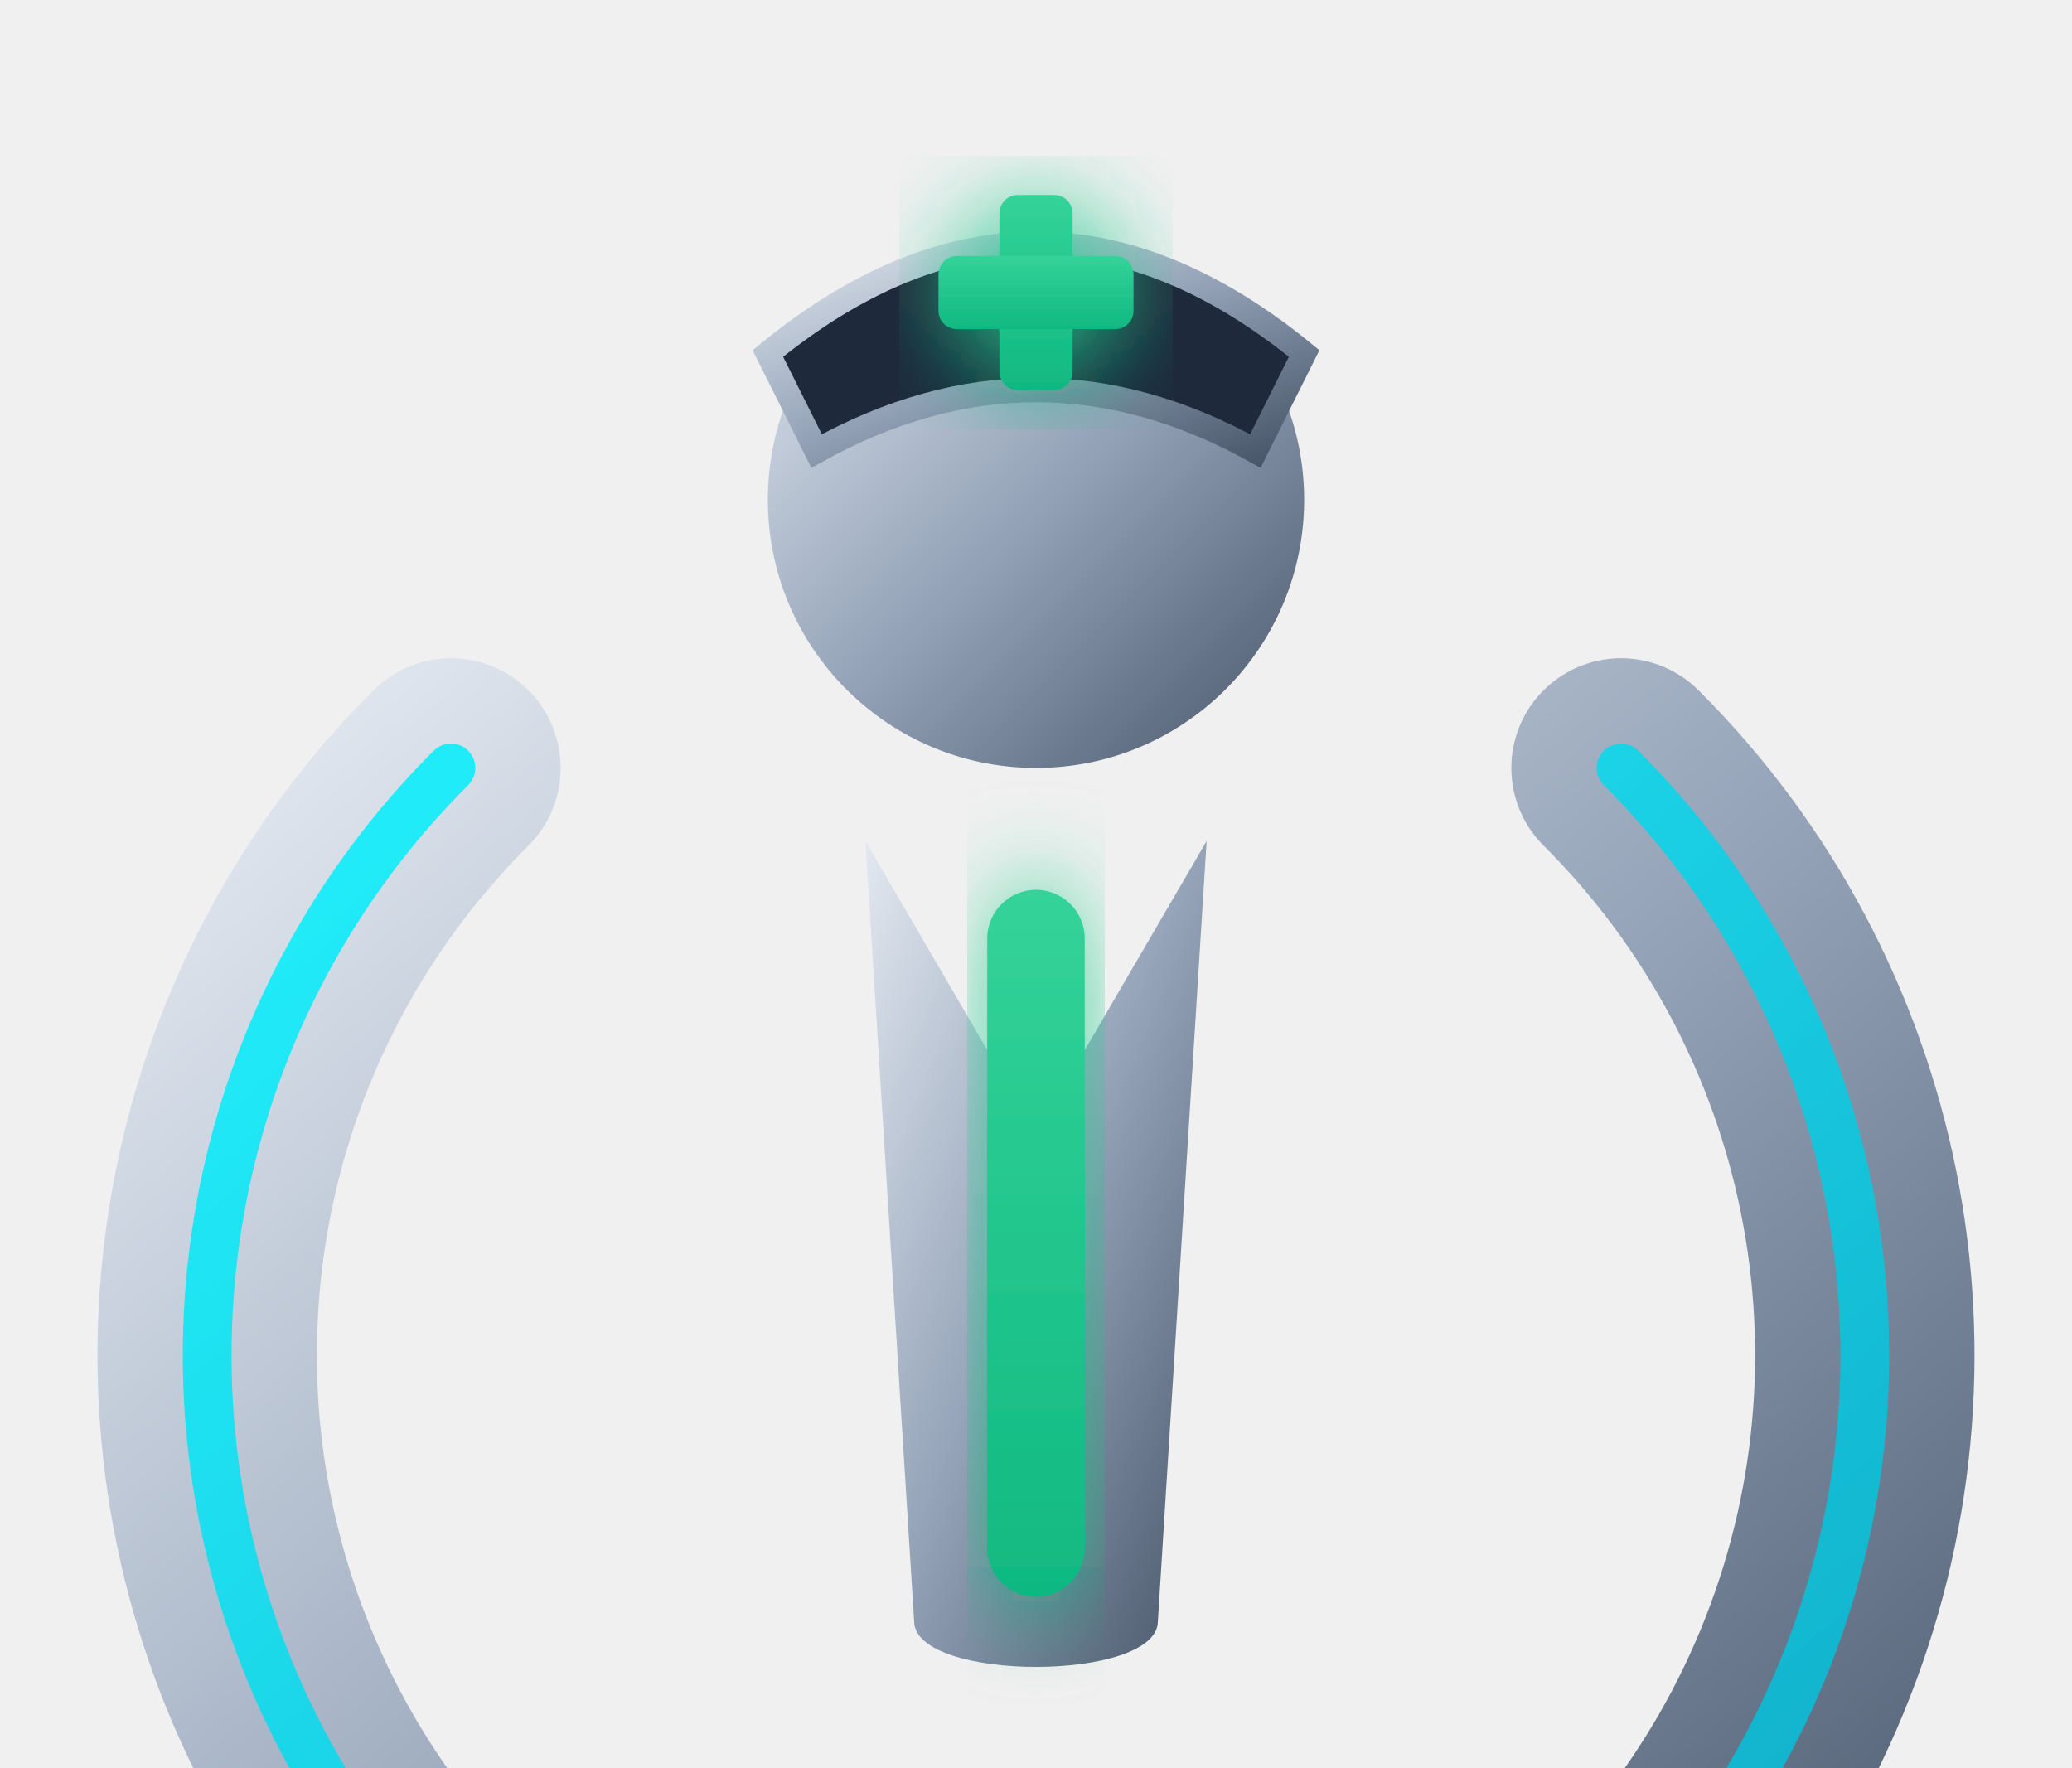
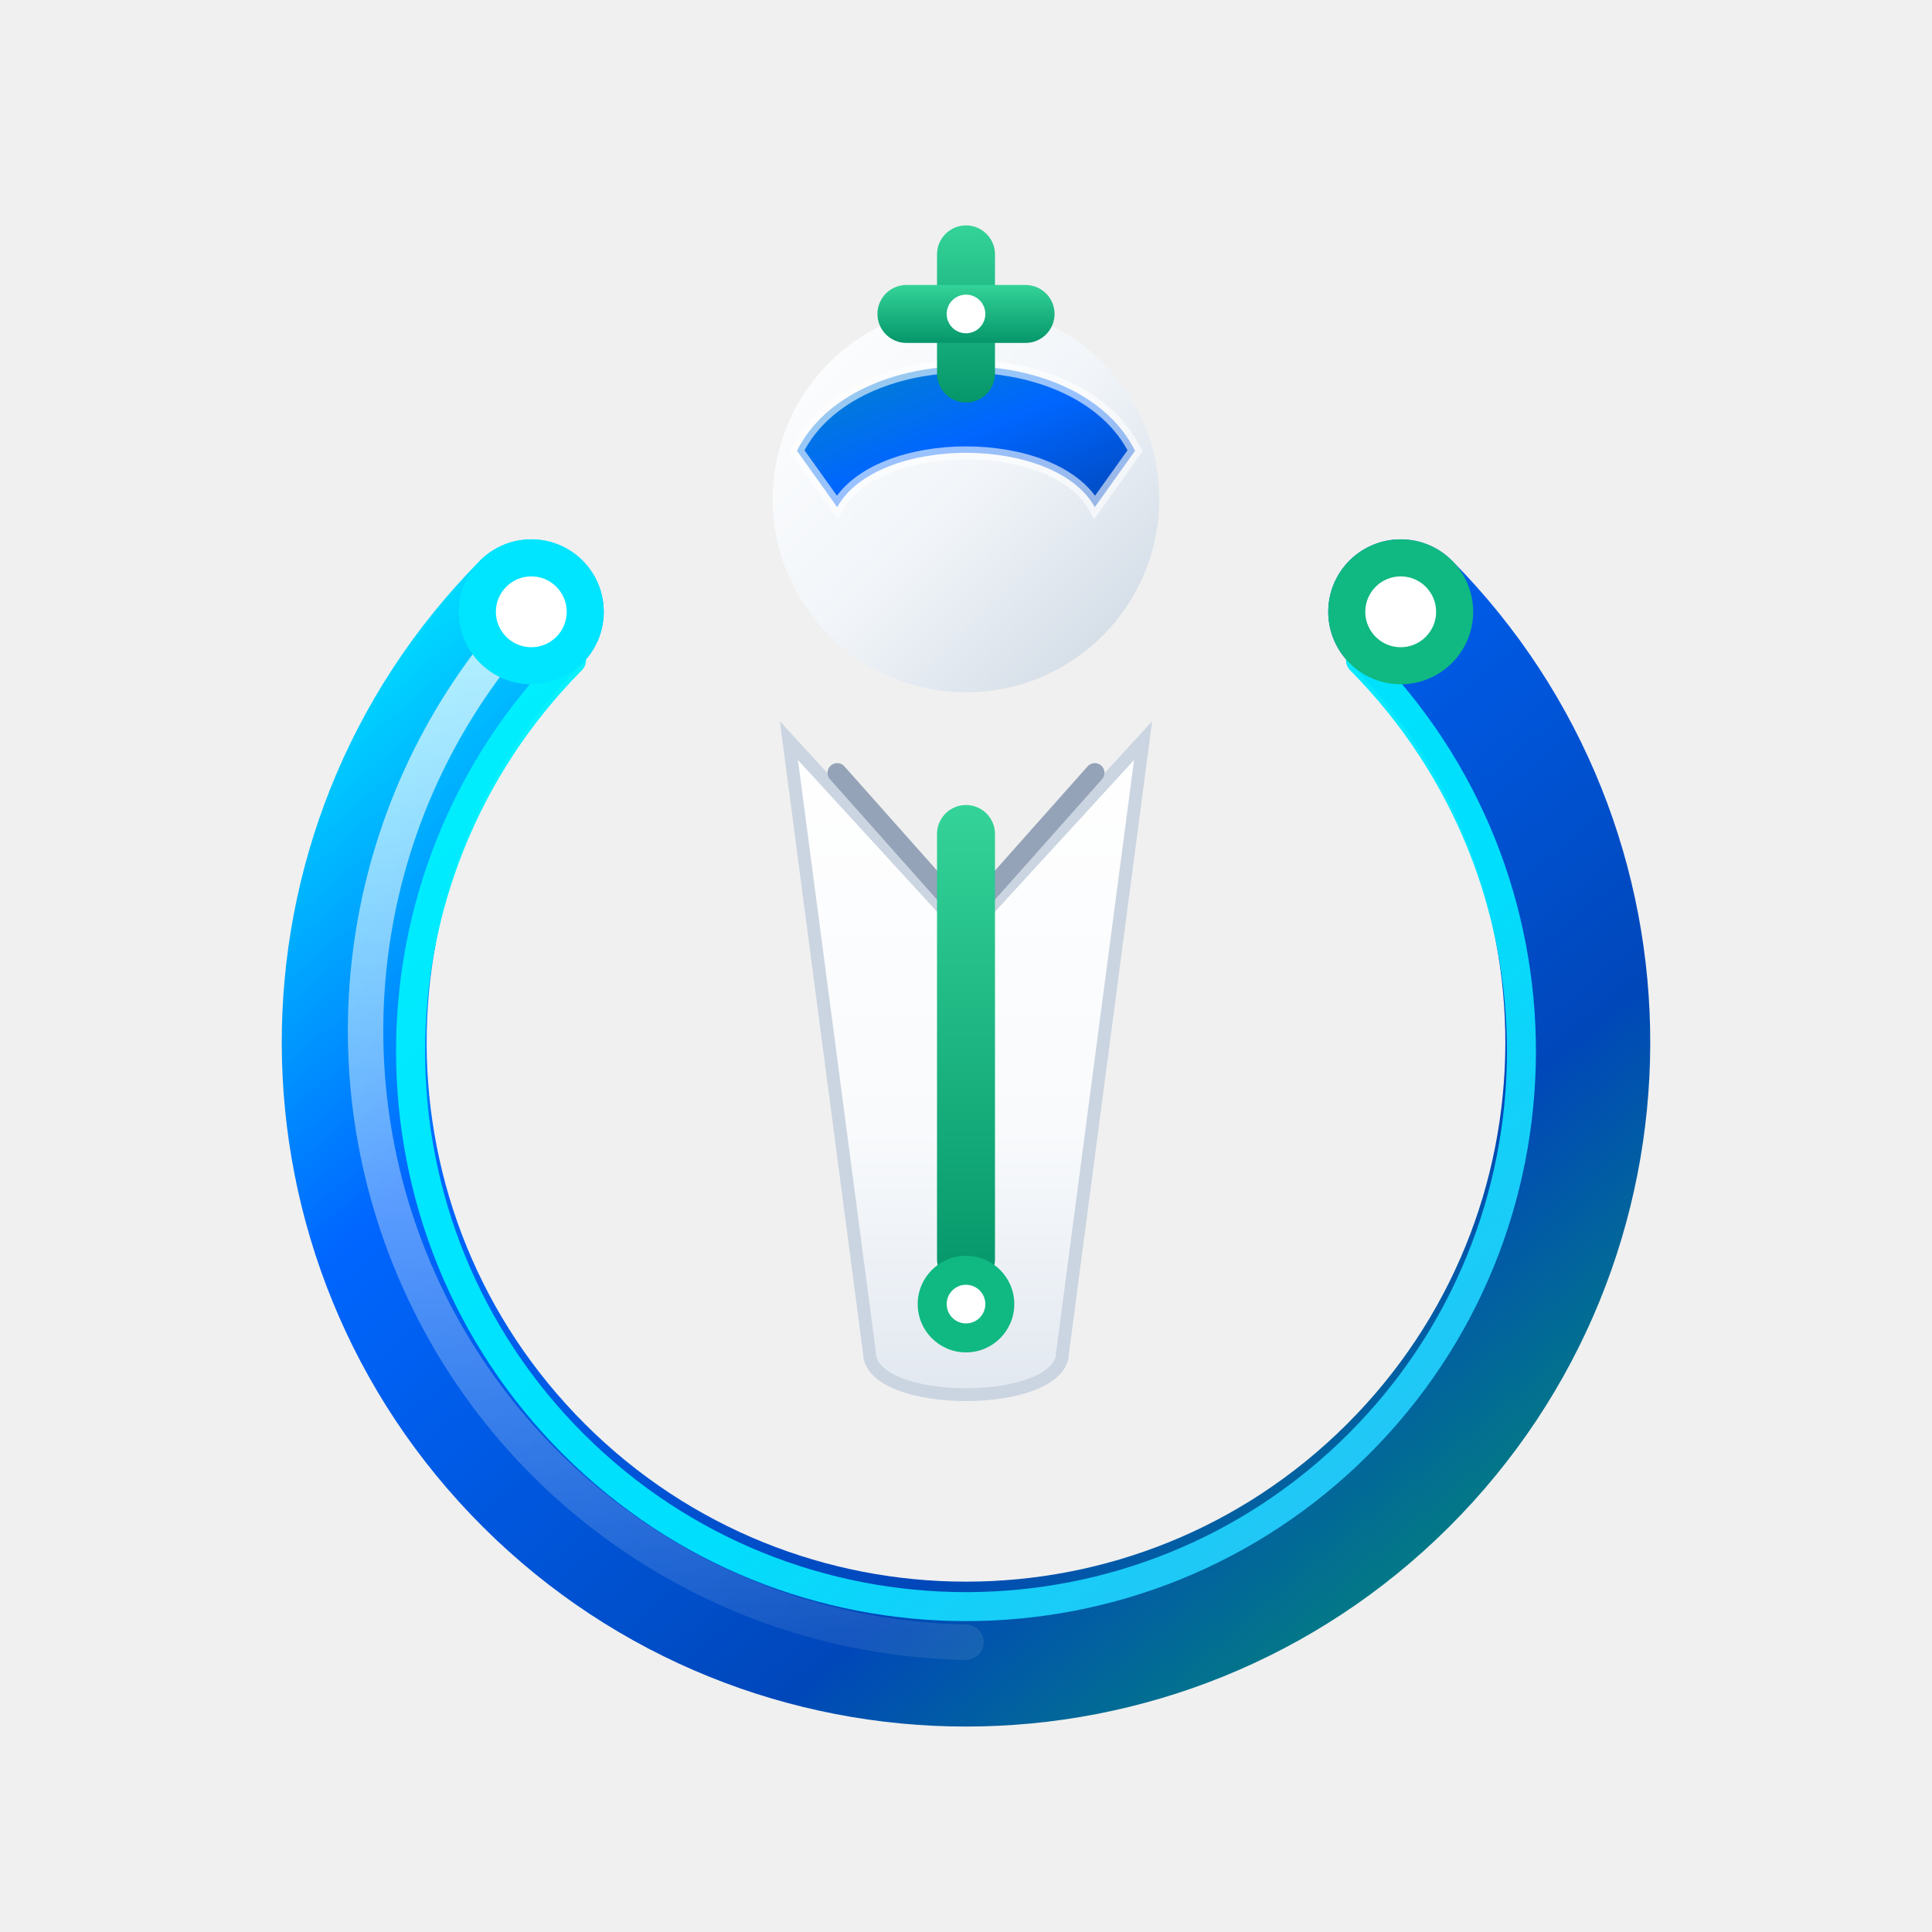
- <svg xmlns="http://www.w3.org/2000/svg" viewBox="35 15 170 145" fill="none">
+ <svg xmlns="http://www.w3.org/2000/svg" viewBox="0 0 120 120" fill="none">
  <defs>
-     <linearGradient id="pzk-metal" x1="0%" y1="0%" x2="100%" y2="100%">
-       <stop offset="0%" stop-color="#E2E8F0" />
-       <stop offset="50%" stop-color="#94A3B8" />
-       <stop offset="100%" stop-color="#475569" />
+     <linearGradient id="pzk-ring-grad" x1="0%" y1="0%" x2="100%" y2="100%">
+       <stop offset="0%" stop-color="#00E5FF" />
+       <stop offset="30%" stop-color="#0066FF" />
+       <stop offset="70%" stop-color="#0047BA" />
+       <stop offset="100%" stop-color="#059669" />
    </linearGradient>
-     <linearGradient id="pzk-cyan" x1="0%" y1="0%" x2="100%" y2="100%">
+     <linearGradient id="pzk-cyan-pulse" x1="0%" y1="0%" x2="100%" y2="100%">
      <stop offset="0%" stop-color="#00F2FE" />
-       <stop offset="100%" stop-color="#06B6D4" />
+       <stop offset="60%" stop-color="#00E5FF" />
+       <stop offset="100%" stop-color="#38BDF8" />
    </linearGradient>
-     <linearGradient id="pzk-green" x1="0%" y1="0%" x2="0%" y2="100%">
+     <linearGradient id="pzk-emerald" x1="0%" y1="0%" x2="0%" y2="100%">
      <stop offset="0%" stop-color="#34D399" />
-       <stop offset="100%" stop-color="#10B981" />
+       <stop offset="100%" stop-color="#059669" />
    </linearGradient>
-     <filter id="pzk-glow" x="-20%" y="-20%" width="140%" height="140%">
-       <feGaussianBlur stdDeviation="4" result="blur" />
-       <feComposite in="SourceGraphic" in2="blur" operator="over" />
-     </filter>
+     <linearGradient id="pzk-head-grad" x1="0%" y1="0%" x2="100%" y2="100%">
+       <stop offset="0%" stop-color="#FFFFFF" />
+       <stop offset="50%" stop-color="#F1F5F9" />
+       <stop offset="100%" stop-color="#CBD5E1" />
+     </linearGradient>
+     <linearGradient id="pzk-cap-grad" x1="0%" y1="0%" x2="100%" y2="100%">
+       <stop offset="0%" stop-color="#0284C7" />
+       <stop offset="50%" stop-color="#0066FF" />
+       <stop offset="100%" stop-color="#0047BA" />
+     </linearGradient>
+     <linearGradient id="pzk-coat-grad" x1="0%" y1="0%" x2="0%" y2="100%">
+       <stop offset="0%" stop-color="#FFFFFF" />
+       <stop offset="60%" stop-color="#F8FAFC" />
+       <stop offset="100%" stop-color="#E2E8F0" />
+     </linearGradient>
+     <linearGradient id="pzk-specular" x1="0%" y1="0%" x2="0%" y2="100%">
+       <stop offset="0%" stop-color="#FFFFFF" stop-opacity="0.9" />
+       <stop offset="100%" stop-color="#FFFFFF" stop-opacity="0.1" />
+     </linearGradient>
  </defs>
-   <path d="M 72 78 A 68 68 0 1 0 168 78" stroke="url(#pzk-metal)" stroke-width="18" stroke-linecap="round" />
-   <path d="M 72 78 A 68 68 0 1 0 168 78" stroke="url(#pzk-cyan)" stroke-width="4" stroke-linecap="round" opacity="0.85" />
-   <circle cx="120" cy="56" r="22" fill="url(#pzk-metal)" />
-   <path d="M 98 44 Q 120 26 142 44 L 138 52 Q 120 42 102 52 Z" fill="#1E293B" stroke="url(#pzk-metal)" stroke-width="2" />
-   <g filter="url(#pzk-glow)">
-     <rect x="117" y="31" width="6" height="16" rx="1.5" fill="url(#pzk-green)" />
-     <rect x="112" y="36" width="16" height="6" rx="1.5" fill="url(#pzk-green)" />
-   </g>
-   <path d="M 106 84 L 120 108 L 134 84 L 130 148 C 130 153 110 153 110 148 Z" fill="url(#pzk-metal)" />
-   <rect x="116" y="88" width="8" height="58" rx="4" fill="url(#pzk-green)" filter="url(#pzk-glow)" />
+   <path d="M 33 38 A 38 38 0 1 0 87 38" stroke="url(#pzk-ring-grad)" stroke-width="9" stroke-linecap="round" />
+   <path d="M 33 38 A 38 38 0 0 0 60 102" stroke="url(#pzk-specular)" stroke-width="2.2" stroke-linecap="round" opacity="0.8" />
+   <path d="M 35.5 41 A 34.5 34.5 0 1 0 84.5 41" stroke="url(#pzk-cyan-pulse)" stroke-width="1.8" stroke-linecap="round" opacity="0.95" />
+   <circle cx="33" cy="38" r="4.5" fill="#00E5FF" />
+   <circle cx="33" cy="38" r="2.2" fill="#FFFFFF" />
+   <circle cx="87" cy="38" r="4.5" fill="#10B981" />
+   <circle cx="87" cy="38" r="2.2" fill="#FFFFFF" />
+   <circle cx="60" cy="31" r="12" fill="url(#pzk-head-grad)" />
+   <path d="M 49.5 28 C 53 21 67 21 70.5 28 L 68 31.5 C 65.5 27 54.5 27 52 31.5 Z" fill="url(#pzk-cap-grad)" stroke="#FFFFFF" stroke-width="0.8" stroke-opacity="0.6" />
+   <rect x="58.2" y="14" width="3.6" height="11" rx="1.8" fill="url(#pzk-emerald)" />
+   <rect x="54.5" y="17.7" width="11" height="3.6" rx="1.8" fill="url(#pzk-emerald)" />
+   <circle cx="60" cy="19.5" r="1.2" fill="#FFFFFF" />
+   <path d="M 49 46 L 60 58 L 71 46 L 66 84 C 66 87.5 54 87.5 54 84 Z" fill="url(#pzk-coat-grad)" stroke="#CBD5E1" stroke-width="0.8" />
+   <path d="M 52 48 L 60 57 L 68 48" stroke="#94A3B8" stroke-width="1.2" stroke-linecap="round" stroke-linejoin="round" />
+   <rect x="58.2" y="50" width="3.6" height="30" rx="1.8" fill="url(#pzk-emerald)" />
+   <circle cx="60" cy="81" r="3" fill="#10B981" />
+   <circle cx="60" cy="81" r="1.2" fill="#FFFFFF" />
</svg>
